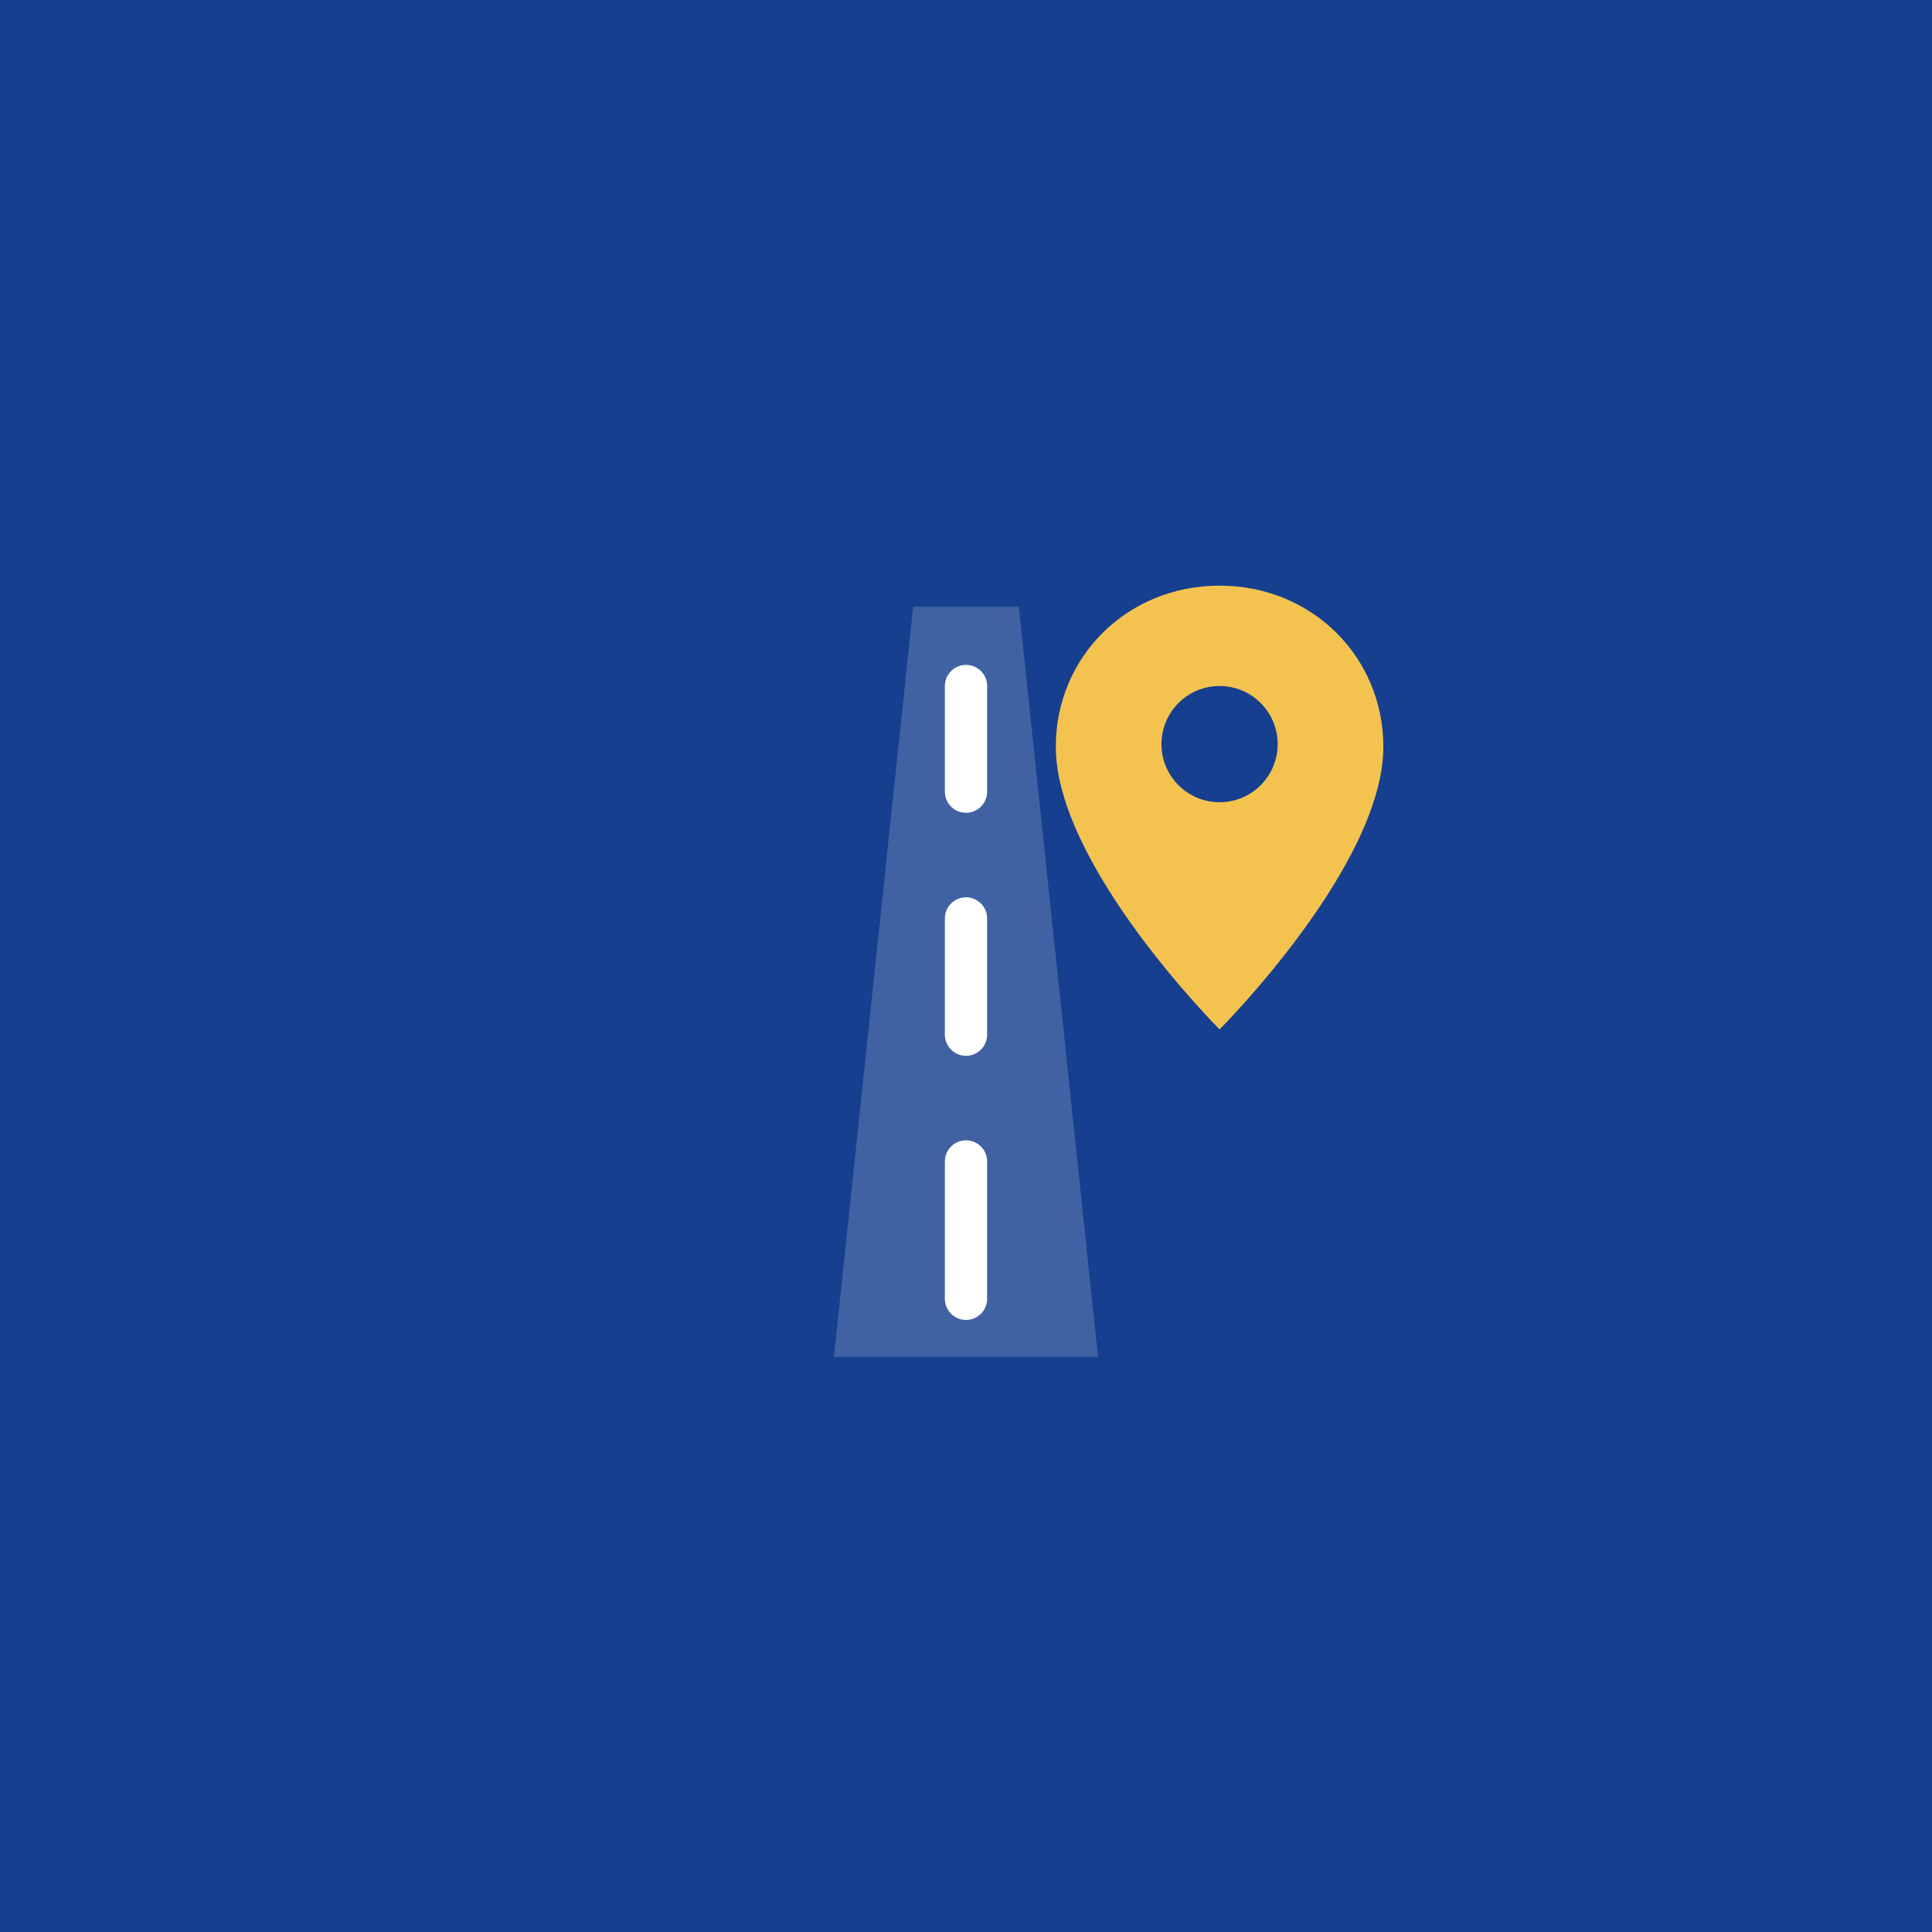
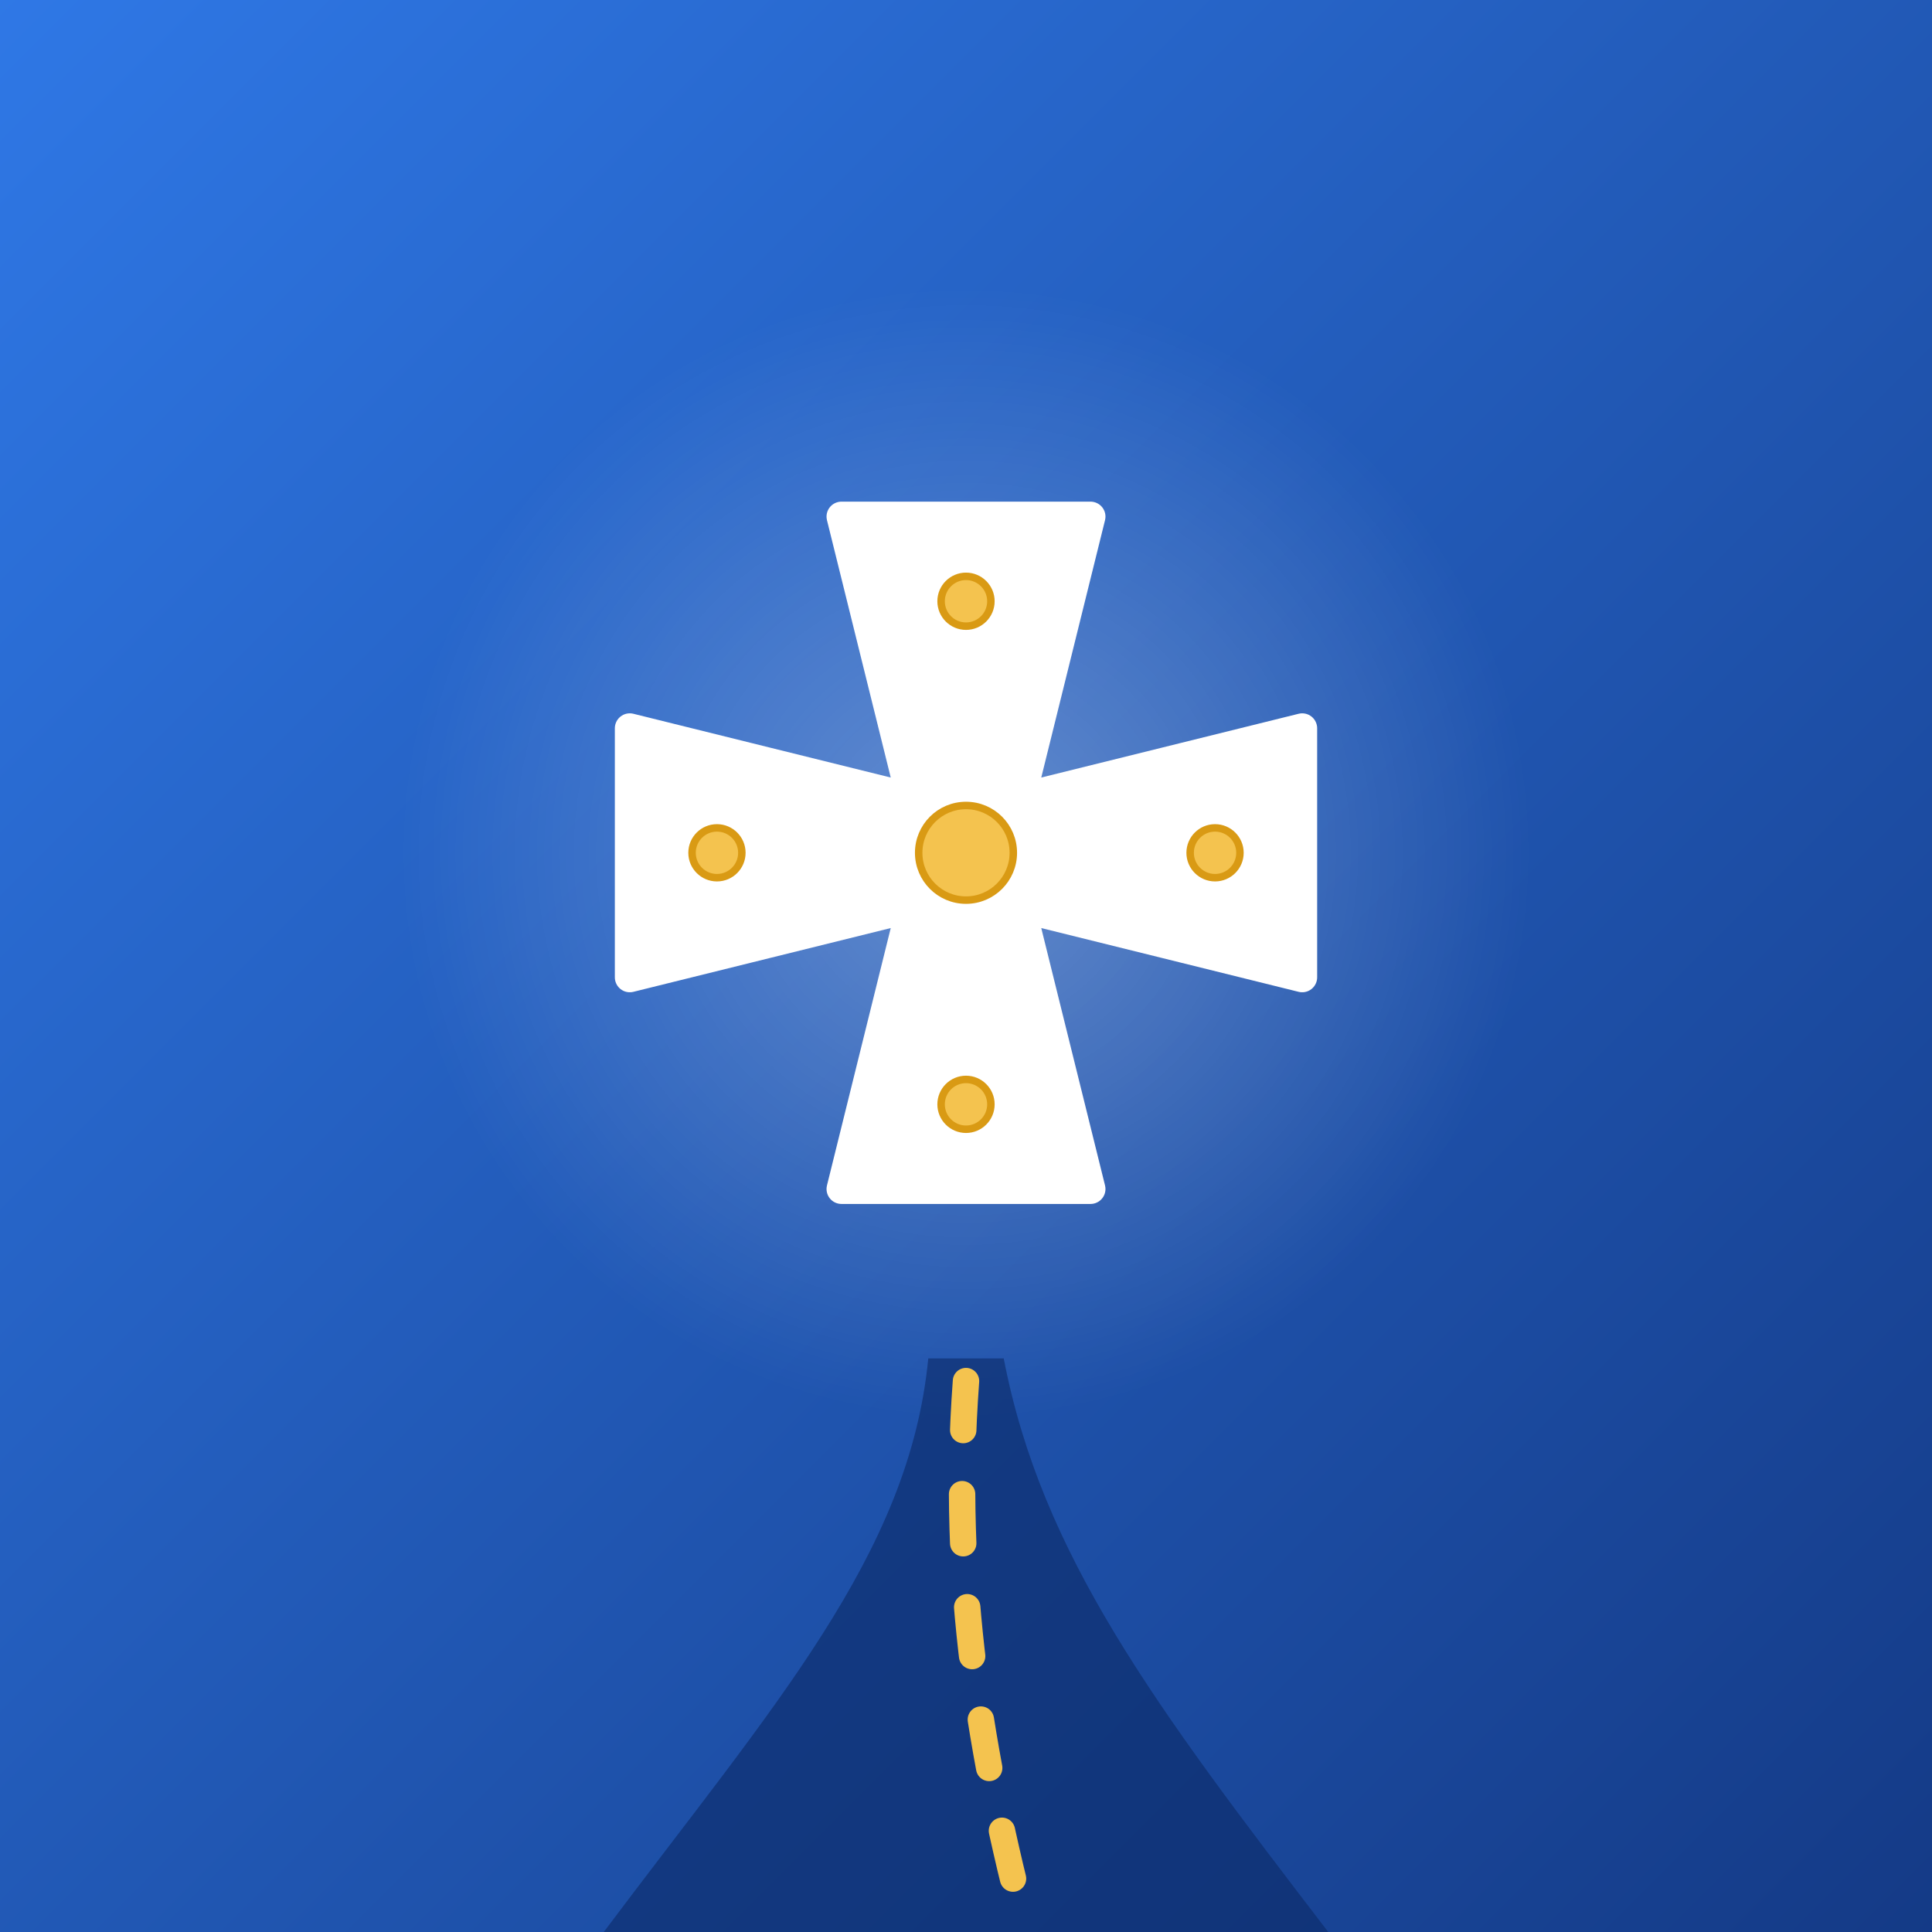
<svg xmlns="http://www.w3.org/2000/svg" viewBox="0 0 512 512">
-   <rect width="512" height="512" fill="#163f8f" />
-   <g transform="translate(76.8 76.8) scale(.7)">
-     <path d="M206 404 236 120h40l30 284z" fill="#fff" opacity=".18" />
-     <path d="M256 150v40M256 238v44M256 330v52" stroke="#fff" stroke-width="16" stroke-linecap="round" />
-     <path d="M352 112c-35 0-62 27-62 61 0 45 62 107 62 107s62-62 62-107c0-34-27-61-62-61z" fill="#f4c34f" />
-     <circle cx="352" cy="172" r="22" fill="#163f8f" />
+   <defs>
+     <linearGradient id="fondo" x1="0" y1="0" x2="1" y2="1">
+       <stop offset="0" stop-color="#2f78e6" />
+       <stop offset="1" stop-color="#143a86" />
+     </linearGradient>
+     <radialGradient id="luz" cx="256" cy="226" r="150" gradientUnits="userSpaceOnUse">
+       <stop offset="0" stop-color="#fff" stop-opacity=".3" />
+       <stop offset="1" stop-color="#fff" stop-opacity="0" />
+     </radialGradient>
+   </defs>
+   <rect width="512" height="512" fill="url(#fondo)" />
+   <circle cx="256" cy="226" r="150" fill="url(#luz)" />
+   <path d="M246 360C241 412 205 452 160 512H352C306 452 276 412 266 360Z" fill="#0c2a68" fill-opacity=".62" />
+   <path d="M256 366C252 420 260 466 272 512" fill="none" stroke="#f4c34f" stroke-width="7" stroke-linecap="round" stroke-dasharray="13 17" />
+   <g transform="translate(256 226) scale(.66) translate(-256 -205)">
+     <path d="M206 70H306L278 183 391 155V255L278 227 306 340H206L234 227 121 255V155L234 183Z" fill="#fff" stroke="#fff" stroke-width="12" stroke-linejoin="round" />
+     <g fill="#f4c34f" stroke="#d99a14" stroke-width="3">
+       <circle cx="256" cy="205" r="19" />
+       <circle cx="256" cy="104" r="10" />
+       <circle cx="256" cy="306" r="10" />
+       <circle cx="156" cy="205" r="10" />
+       <circle cx="356" cy="205" r="10" />
+     </g>
  </g>
</svg>
